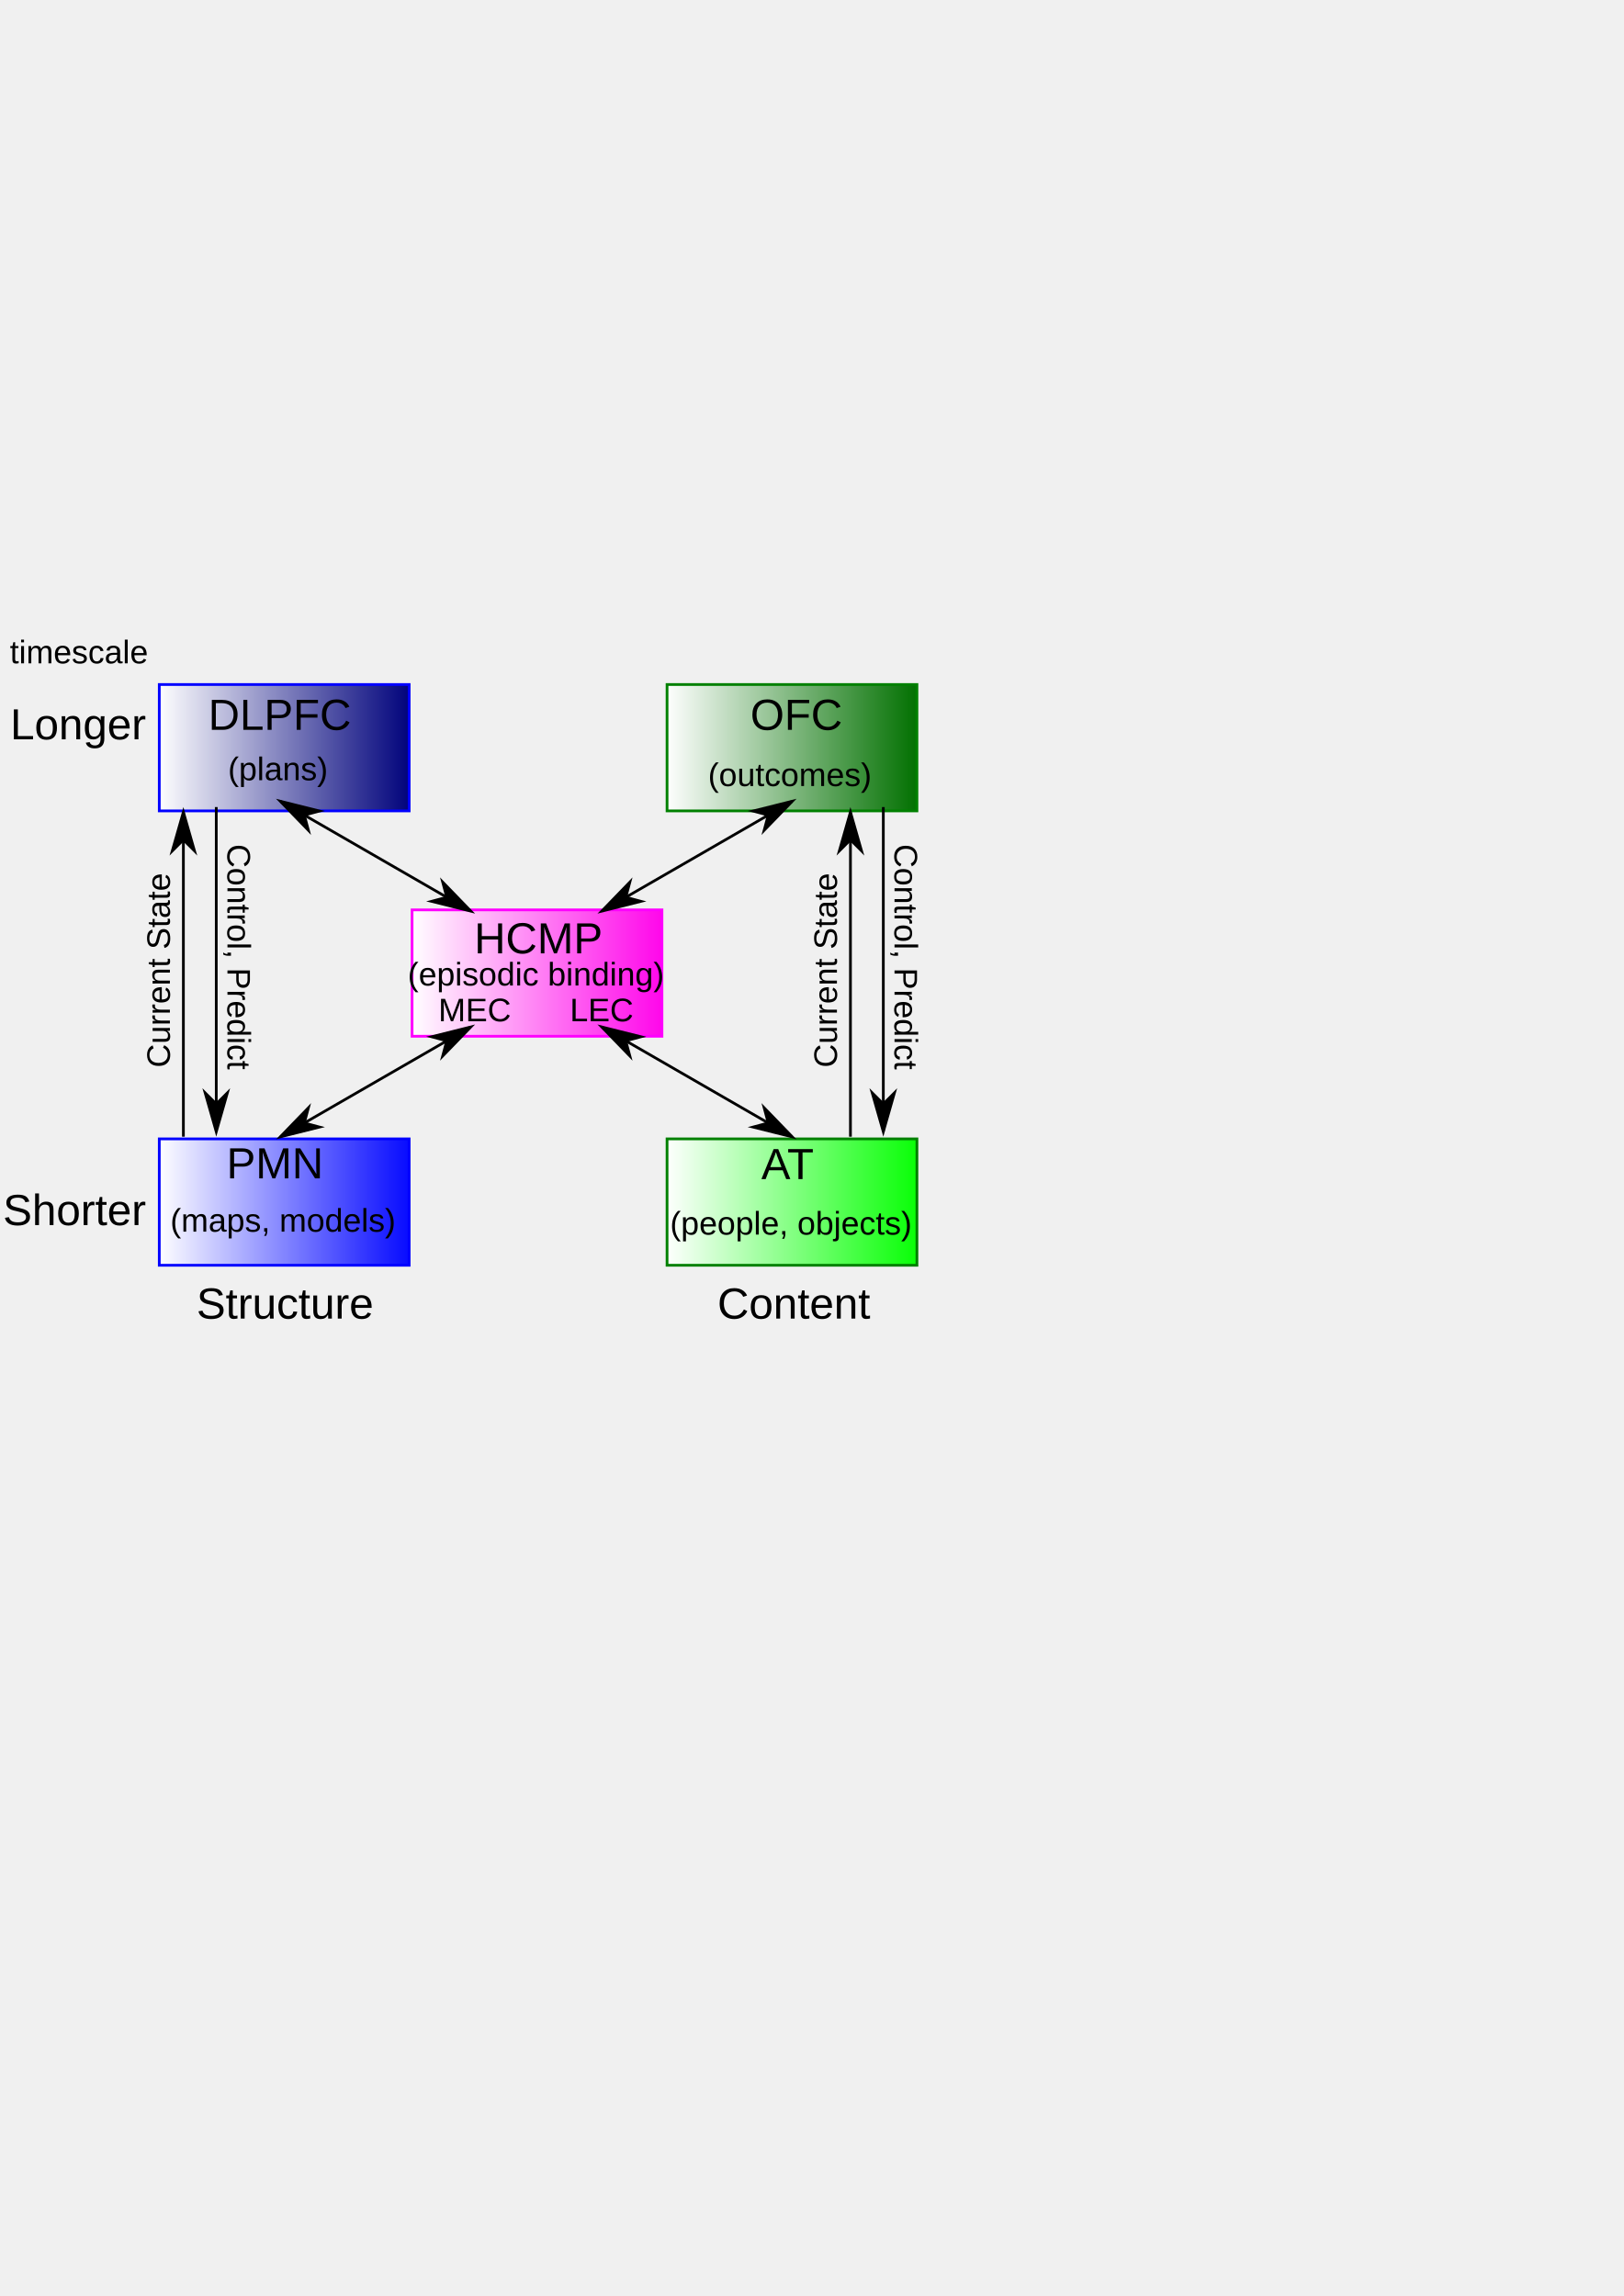
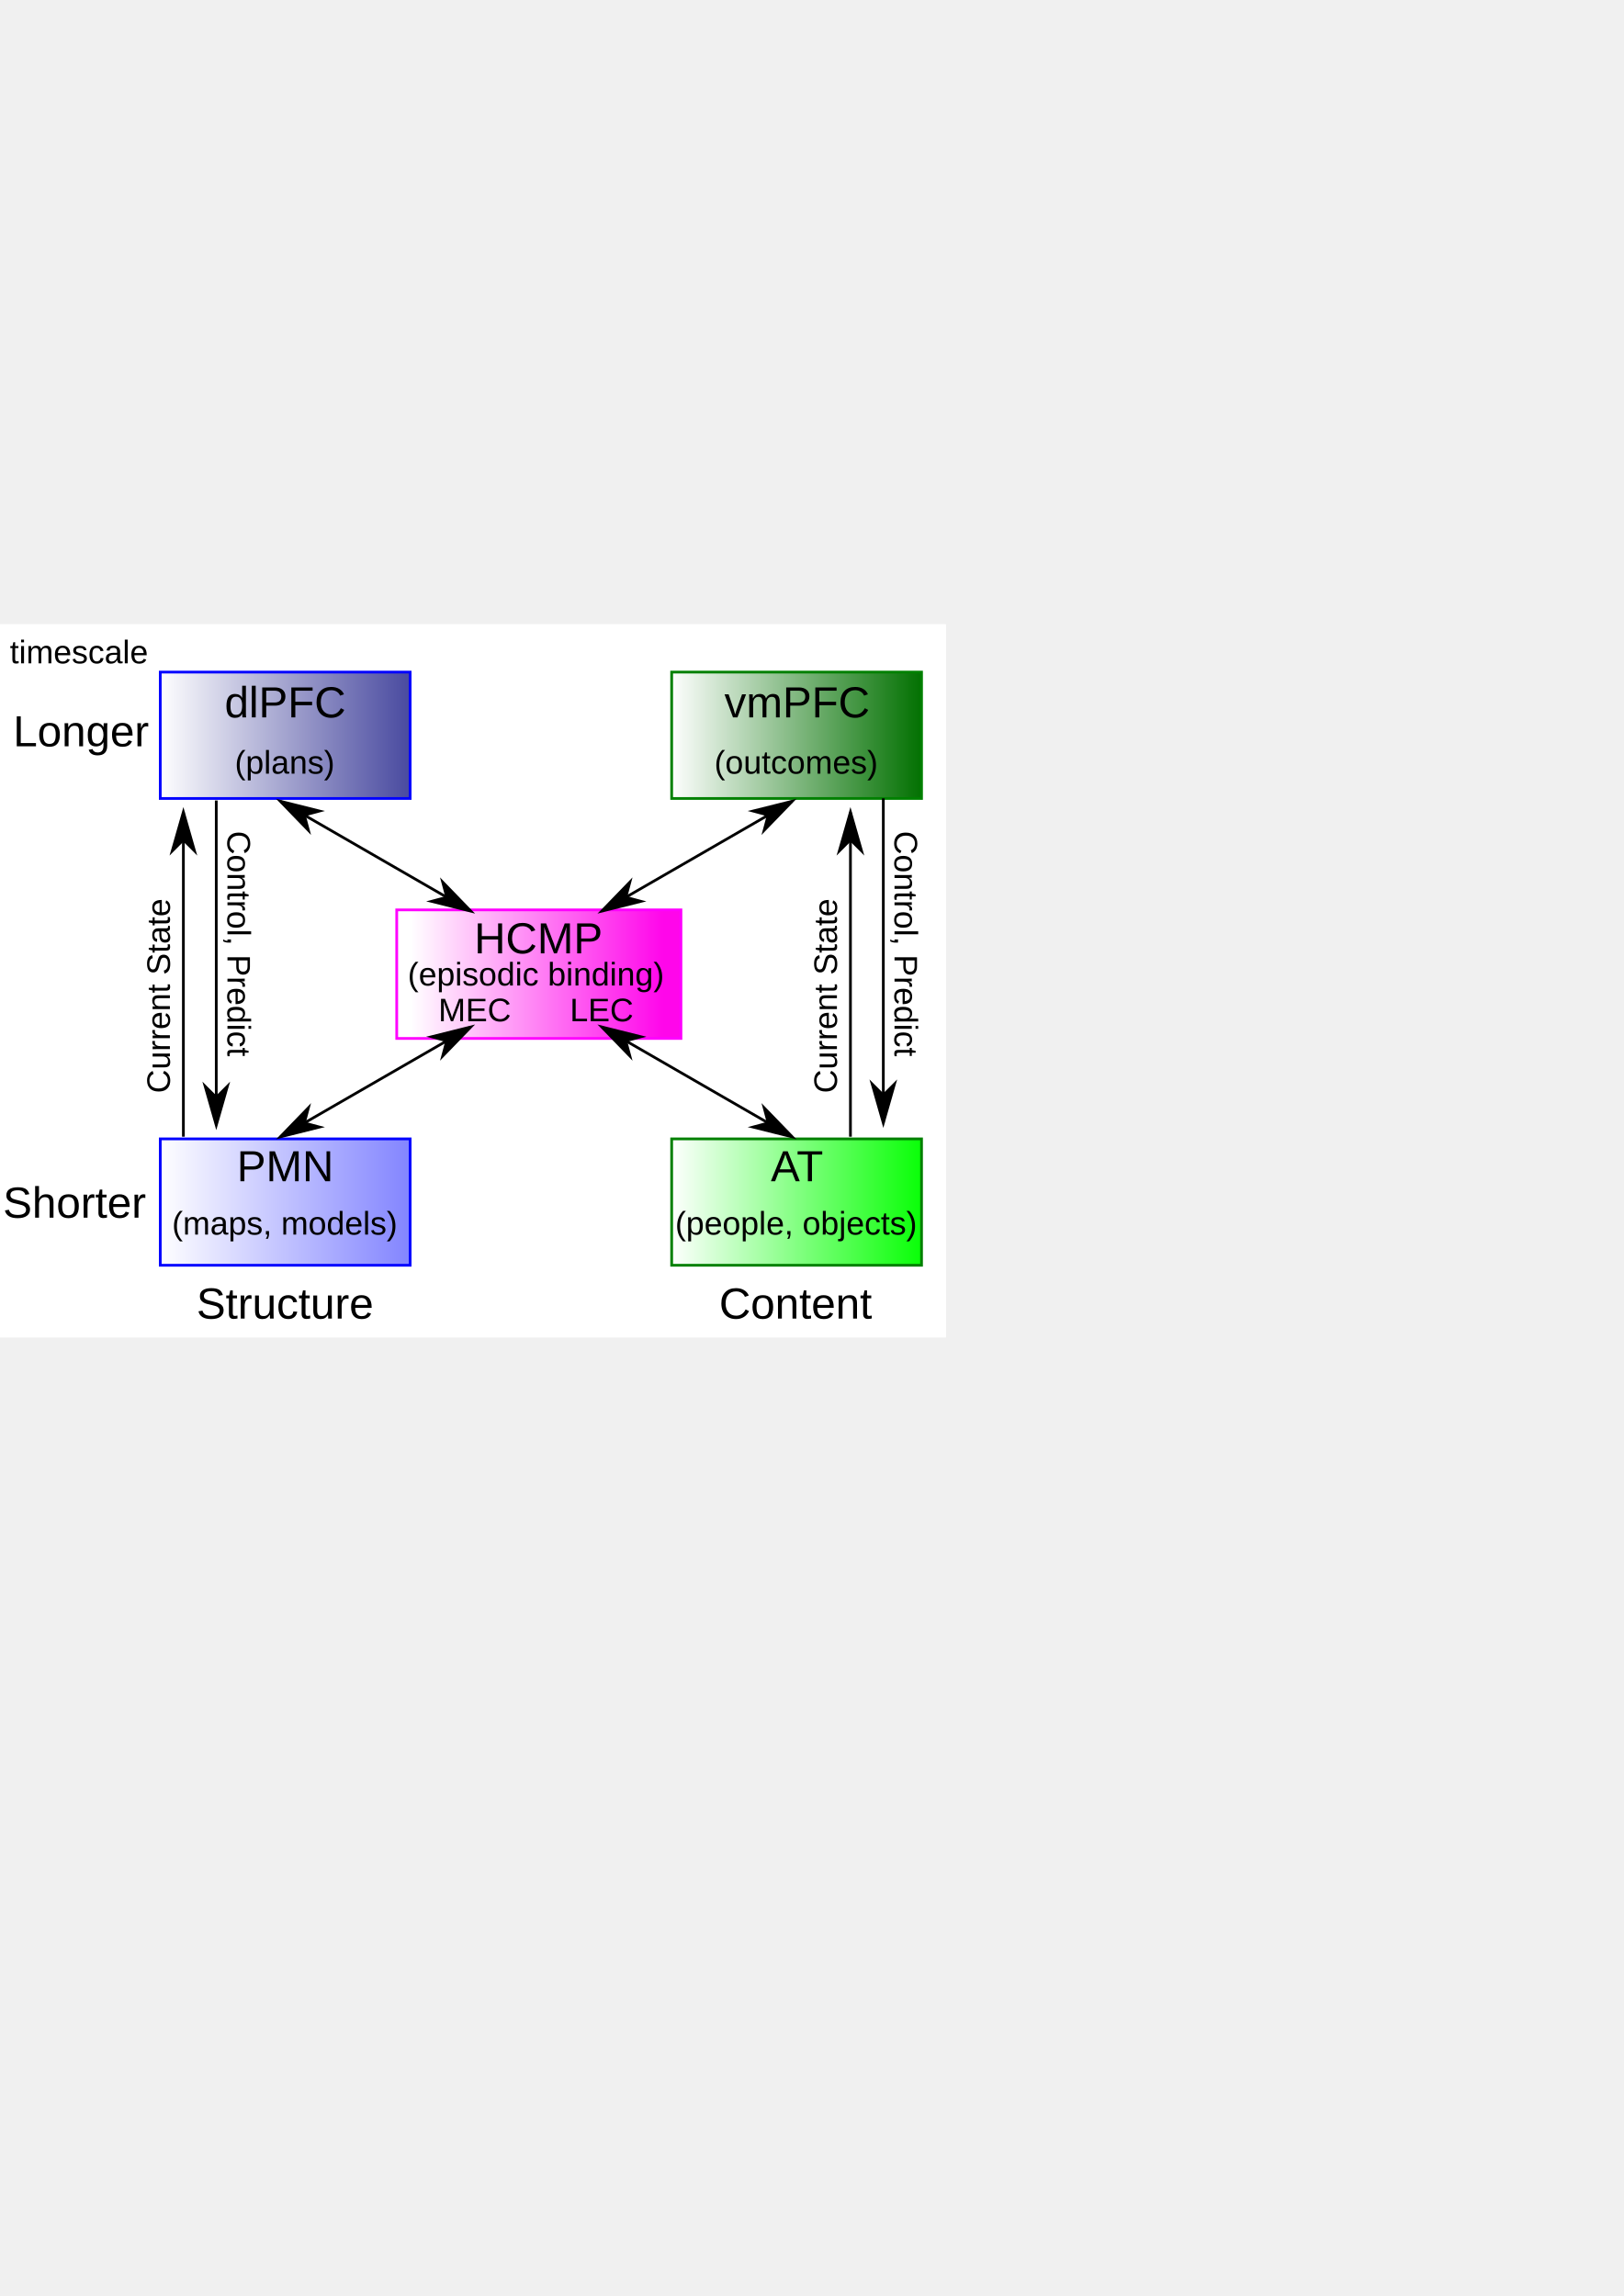
<svg xmlns="http://www.w3.org/2000/svg" xmlns:xlink="http://www.w3.org/1999/xlink" width="210mm" height="297mm" viewBox="0 0 210 297" version="1.1" id="svg8">
  <defs id="defs2">
+     <marker orient="auto" refY="0.0" refX="0.0" id="marker1043" style="overflow:visible">
+       <path id="path1041" d="M 0.0,0.0 L 5.0,-5.0 L -12.5,0.0 L 5.0,5.0 L 0.0,0.0 z " style="fill-rule:evenodd;stroke:#000000;stroke-width:1pt;stroke-opacity:1;fill:#000000;fill-opacity:1" transform="scale(0.8) translate(12.5,0)" />
+     </marker>
    <linearGradient id="linearGradient3213">
      <stop id="stop3209" offset="0" style="stop-color:#ffffff;stop-opacity:1" />
      <stop id="stop3211" offset="1" style="stop-color:#017000;stop-opacity:1" />
    </linearGradient>
    <linearGradient id="linearGradient3202">
      <stop style="stop-color:#ffffff;stop-opacity:1" offset="0" id="stop3198" />
-       <stop style="stop-color:#00027b;stop-opacity:1" offset="1" id="stop3200" />
+       <stop style="stop-color:#48499f;stop-opacity:1" offset="1" id="stop3200" />
    </linearGradient>
    <linearGradient id="linearGradient3153">
      <stop style="stop-color:#ffffff;stop-opacity:1" offset="0" id="stop3149" />
      <stop style="stop-color:#ff06ea;stop-opacity:1" offset="1" id="stop3151" />
    </linearGradient>
    <linearGradient id="linearGradient3119-8-4">
      <stop id="stop3115" offset="0" style="stop-color:#ffffff;stop-opacity:1" />
-       <stop id="stop3117" offset="1" style="stop-color:#060aff;stop-opacity:1" />
+       <stop id="stop3117" offset="1" style="stop-color:#8284ff;stop-opacity:1" />
    </linearGradient>
    <linearGradient id="linearGradient3081-0-7-2">
      <stop style="stop-color:#ffffff;stop-opacity:1" offset="0" id="stop3077" />
      <stop style="stop-color:#08ff06;stop-opacity:1" offset="1" id="stop3079" />
    </linearGradient>
    <marker style="overflow:visible" id="marker2965" refX="0.0" refY="0.0" orient="auto">
      <path transform="scale(0.8) translate(12.5,0)" style="fill-rule:evenodd;stroke:#000000;stroke-width:1pt;stroke-opacity:1;fill:#000000;fill-opacity:1" d="M 0.0,0.0 L 5.0,-5.0 L -12.5,0.0 L 5.0,5.0 L 0.0,0.0 z " id="path2963" />
    </marker>
    <marker style="overflow:visible" id="marker2755" refX="0.0" refY="0.0" orient="auto">
      <path transform="scale(0.8) translate(12.5,0)" style="fill-rule:evenodd;stroke:#000000;stroke-width:1pt;stroke-opacity:1;fill:#000000;fill-opacity:1" d="M 0.0,0.0 L 5.0,-5.0 L -12.5,0.0 L 5.0,5.0 L 0.0,0.0 z " id="path2753" />
    </marker>
    <marker style="overflow:visible;" id="marker2107" refX="0.0" refY="0.0" orient="auto">
      <path transform="scale(0.8) rotate(180) translate(12.5,0)" style="fill-rule:evenodd;stroke:#000000;stroke-width:1pt;stroke-opacity:1;fill:#000000;fill-opacity:1" d="M 0.0,0.0 L 5.0,-5.0 L -12.5,0.0 L 5.0,5.0 L 0.0,0.0 z " id="path2105" />
    </marker>
    <marker style="overflow:visible" id="marker2043" refX="0.0" refY="0.0" orient="auto">
      <path transform="scale(0.8) translate(12.5,0)" style="fill-rule:evenodd;stroke:#000000;stroke-width:1pt;stroke-opacity:1;fill:#000000;fill-opacity:1" d="M 0.0,0.0 L 5.0,-5.0 L -12.5,0.0 L 5.0,5.0 L 0.0,0.0 z " id="path2041" />
    </marker>
    <marker orient="auto" refY="0.0" refX="0.0" id="marker1889" style="overflow:visible">
      <path id="path1887" d="M 0.0,0.0 L 5.0,-5.0 L -12.5,0.0 L 5.0,5.0 L 0.0,0.0 z " style="fill-rule:evenodd;stroke:#000000;stroke-width:1pt;stroke-opacity:1;fill:#000000;fill-opacity:1" transform="scale(0.8) translate(12.5,0)" />
    </marker>
    <marker style="overflow:visible;" id="marker1667" refX="0.0" refY="0.0" orient="auto">
      <path transform="scale(0.8) rotate(180) translate(12.5,0)" style="fill-rule:evenodd;stroke:#000000;stroke-width:1pt;stroke-opacity:1;fill:#000000;fill-opacity:1" d="M 0.0,0.0 L 5.0,-5.0 L -12.5,0.0 L 5.0,5.0 L 0.0,0.0 z " id="path1665" />
    </marker>
    <marker style="overflow:visible" id="marker1627" refX="0.0" refY="0.0" orient="auto">
      <path transform="scale(0.8) translate(12.5,0)" style="fill-rule:evenodd;stroke:#000000;stroke-width:1pt;stroke-opacity:1;fill:#000000;fill-opacity:1" d="M 0.0,0.0 L 5.0,-5.0 L -12.5,0.0 L 5.0,5.0 L 0.0,0.0 z " id="path1625" />
    </marker>
    <marker style="overflow:visible;" id="marker1301" refX="0.0" refY="0.0" orient="auto">
      <path transform="scale(0.8) rotate(180) translate(12.5,0)" style="fill-rule:evenodd;stroke:#000000;stroke-width:1pt;stroke-opacity:1;fill:#000000;fill-opacity:1" d="M 0.0,0.0 L 5.0,-5.0 L -12.5,0.0 L 5.0,5.0 L 0.0,0.0 z " id="path1299" />
    </marker>
    <marker style="overflow:visible" id="marker1273" refX="0.0" refY="0.0" orient="auto">
      <path transform="scale(0.8) translate(12.5,0)" style="fill-rule:evenodd;stroke:#000000;stroke-width:1pt;stroke-opacity:1;fill:#000000;fill-opacity:1" d="M 0.0,0.0 L 5.0,-5.0 L -12.5,0.0 L 5.0,5.0 L 0.0,0.0 z " id="path1271" />
    </marker>
    <marker orient="auto" refY="0.0" refX="0.0" id="Arrow1Lend" style="overflow:visible;">
      <path id="path910" d="M 0.0,0.0 L 5.0,-5.0 L -12.5,0.0 L 5.0,5.0 L 0.0,0.0 z " style="fill-rule:evenodd;stroke:#000000;stroke-width:1pt;stroke-opacity:1;fill:#000000;fill-opacity:1" transform="scale(0.8) rotate(180) translate(12.5,0)" />
    </marker>
    <marker orient="auto" refY="0.0" refX="0.0" id="Arrow1Lstart" style="overflow:visible">
      <path id="path907" d="M 0.0,0.0 L 5.0,-5.0 L -12.5,0.0 L 5.0,5.0 L 0.0,0.0 z " style="fill-rule:evenodd;stroke:#000000;stroke-width:1pt;stroke-opacity:1;fill:#000000;fill-opacity:1" transform="scale(0.8) translate(12.5,0)" />
    </marker>
-     <linearGradient xlink:href="#linearGradient3213" id="linearGradient3093" x1="86.097" y1="96.72" x2="118.766" y2="96.72" gradientUnits="userSpaceOnUse" />
-     <linearGradient xlink:href="#linearGradient3081-0-7-2" id="linearGradient3095" x1="86.097" y1="155.495" x2="118.766" y2="155.495" gradientUnits="userSpaceOnUse" />
-     <linearGradient xlink:href="#linearGradient3202" id="linearGradient3103" x1="20.423" y1="96.72" x2="53.093" y2="96.72" gradientUnits="userSpaceOnUse" />
-     <linearGradient xlink:href="#linearGradient3119-8-4" id="linearGradient3127" x1="20.423" y1="155.495" x2="53.093" y2="155.495" gradientUnits="userSpaceOnUse" />
+     <linearGradient xlink:href="#linearGradient3213" id="linearGradient3093" x1="86.097" y1="96.72" x2="118.766" y2="96.72" gradientUnits="userSpaceOnUse" gradientTransform="translate(0.5958953,-1.606399)" />
+     <linearGradient xlink:href="#linearGradient3081-0-7-2" id="linearGradient3095" x1="86.097" y1="155.495" x2="118.766" y2="155.495" gradientUnits="userSpaceOnUse" gradientTransform="translate(0.5958984)" />
+     <linearGradient xlink:href="#linearGradient3202" id="linearGradient3103" x1="20.423" y1="96.72" x2="53.093" y2="96.72" gradientUnits="userSpaceOnUse" gradientTransform="translate(0.1287465,-1.606399)" />
+     <linearGradient xlink:href="#linearGradient3119-8-4" id="linearGradient3127" x1="20.423" y1="155.495" x2="53.093" y2="155.495" gradientUnits="userSpaceOnUse" gradientTransform="translate(0.1287465)" />
    <linearGradient xlink:href="#linearGradient3153" id="linearGradient3142" gradientUnits="userSpaceOnUse" x1="53.118" y1="125.871" x2="85.788" y2="125.871" />
  </defs>
  <g id="layer1">
+     <rect style="opacity:1;fill:#ffffff;fill-opacity:1;fill-rule:nonzero;stroke:#ffffff;stroke-width:0.351;stroke-linecap:butt;stroke-linejoin:miter;stroke-miterlimit:4;stroke-dasharray:none;stroke-dashoffset:0;stroke-opacity:1" id="rect1303" width="123.126" height="91.922" x="-0.945" y="80.913" />
    <text xml:space="preserve" style="color:#000000;font-style:normal;font-variant:normal;font-weight:normal;font-stretch:normal;font-size:5.644px;line-height:100%;font-family:Arial;-inkscape-font-specification:Arial;text-indent:0;text-align:start;text-decoration:none;text-decoration-line:none;letter-spacing:0px;word-spacing:0px;text-transform:none;writing-mode:lr-tb;direction:ltr;text-anchor:start;display:inline;overflow:visible;visibility:visible;fill:#000000;fill-opacity:1;fill-rule:nonzero;stroke:none;stroke-width:0.265px;stroke-linecap:butt;stroke-linejoin:miter;stroke-opacity:1;marker:none;enable-background:accumulate" x="25.419" y="170.567" id="text817">
      <tspan id="tspan815" x="25.419" y="170.567" style="stroke-width:0.265px">Structure</tspan>
    </text>
-     <text xml:space="preserve" style="color:#000000;font-style:normal;font-variant:normal;font-weight:normal;font-stretch:normal;font-size:5.644px;line-height:100%;font-family:Arial;-inkscape-font-specification:Arial;text-indent:0;text-align:start;text-decoration:none;text-decoration-line:none;letter-spacing:0px;word-spacing:0px;text-transform:none;writing-mode:lr-tb;direction:ltr;text-anchor:start;display:inline;overflow:visible;visibility:visible;fill:#000000;fill-opacity:1;fill-rule:nonzero;stroke:none;stroke-width:0.265px;stroke-linecap:butt;stroke-linejoin:miter;stroke-opacity:1;marker:none;enable-background:accumulate" x="92.793" y="170.567" id="text821">
-       <tspan id="tspan819" x="92.793" y="170.567" style="stroke-width:0.265px">Content</tspan>
+     <text xml:space="preserve" style="color:#000000;font-style:normal;font-variant:normal;font-weight:normal;font-stretch:normal;font-size:5.644px;line-height:100%;font-family:Arial;-inkscape-font-specification:Arial;text-indent:0;text-align:start;text-decoration:none;text-decoration-line:none;letter-spacing:0px;word-spacing:0px;text-transform:none;writing-mode:lr-tb;direction:ltr;text-anchor:start;display:inline;overflow:visible;visibility:visible;fill:#000000;fill-opacity:1;fill-rule:nonzero;stroke:none;stroke-width:0.265px;stroke-linecap:butt;stroke-linejoin:miter;stroke-opacity:1;marker:none;enable-background:accumulate" x="93.017" y="170.567" id="text821">
+       <tspan id="tspan819" x="93.017" y="170.567" style="stroke-width:0.265px">Content</tspan>
    </text>
-     <rect style="opacity:1;fill:url(#linearGradient3127);fill-opacity:1.0;fill-rule:nonzero;stroke:#0000ff;stroke-width:0.353;stroke-linecap:butt;stroke-linejoin:miter;stroke-miterlimit:4;stroke-dasharray:none;stroke-dashoffset:0;stroke-opacity:1" id="rect823" width="32.317" height="16.347" x="20.6" y="147.321" />
-     <text xml:space="preserve" style="color:#000000;font-style:normal;font-variant:normal;font-weight:normal;font-stretch:normal;font-size:5.644px;line-height:100%;font-family:Arial;-inkscape-font-specification:Arial;text-indent:0;text-align:start;text-decoration:none;text-decoration-line:none;letter-spacing:0px;word-spacing:0px;text-transform:none;writing-mode:lr-tb;direction:ltr;text-anchor:start;display:inline;overflow:visible;visibility:visible;fill:#000000;fill-opacity:1;fill-rule:nonzero;stroke:none;stroke-width:0.265px;stroke-linecap:butt;stroke-linejoin:miter;stroke-opacity:1;marker:none;enable-background:accumulate" x="29.293" y="152.424" id="text827">
-       <tspan id="tspan825" x="29.293" y="152.424" style="stroke-width:0.265px">PMN</tspan>
+     <rect style="opacity:1;fill:url(#linearGradient3127);fill-opacity:1;fill-rule:nonzero;stroke:#0000ff;stroke-width:0.353;stroke-linecap:butt;stroke-linejoin:miter;stroke-miterlimit:4;stroke-dasharray:none;stroke-dashoffset:0;stroke-opacity:1" id="rect823" width="32.317" height="16.347" x="20.728" y="147.321" />
+     <text xml:space="preserve" style="color:#000000;font-style:normal;font-variant:normal;font-weight:normal;font-stretch:normal;font-size:5.644px;line-height:100%;font-family:Arial;-inkscape-font-specification:Arial;text-indent:0;text-align:start;text-decoration:none;text-decoration-line:none;letter-spacing:0px;word-spacing:0px;text-transform:none;writing-mode:lr-tb;direction:ltr;text-anchor:start;display:inline;overflow:visible;visibility:visible;fill:#000000;fill-opacity:1;fill-rule:nonzero;stroke:none;stroke-width:0.265px;stroke-linecap:butt;stroke-linejoin:miter;stroke-opacity:1;marker:none;enable-background:accumulate" x="30.624" y="152.802" id="text827">
+       <tspan id="tspan825" x="30.624" y="152.802" style="stroke-width:0.265px">PMN</tspan>
    </text>
-     <rect y="117.698" x="53.295" height="16.347" width="32.317" id="rect829" style="opacity:1;fill:url(#linearGradient3142);fill-opacity:1.0;fill-rule:nonzero;stroke:#ff00ff;stroke-width:0.353;stroke-linecap:butt;stroke-linejoin:miter;stroke-miterlimit:4;stroke-dasharray:none;stroke-dashoffset:0;stroke-opacity:1" />
-     <rect style="opacity:1;fill:url(#linearGradient3103);fill-opacity:1.0;fill-rule:nonzero;stroke:#0000ff;stroke-width:0.353;stroke-linecap:butt;stroke-linejoin:miter;stroke-miterlimit:4;stroke-dasharray:none;stroke-dashoffset:0;stroke-opacity:1" id="rect831" width="32.317" height="16.347" x="20.6" y="88.546" />
-     <rect y="147.321" x="86.273" height="16.347" width="32.317" id="rect833" style="opacity:1;fill:url(#linearGradient3095);fill-opacity:1;fill-rule:nonzero;stroke:#008000;stroke-width:0.353;stroke-linecap:butt;stroke-linejoin:miter;stroke-miterlimit:4;stroke-dasharray:none;stroke-dashoffset:0;stroke-opacity:1" />
-     <text xml:space="preserve" style="color:#000000;font-style:normal;font-variant:normal;font-weight:normal;font-stretch:normal;font-size:5.644px;line-height:100%;font-family:Arial;-inkscape-font-specification:Arial;text-indent:0;text-align:start;text-decoration:none;text-decoration-line:none;letter-spacing:0px;word-spacing:0px;text-transform:none;writing-mode:lr-tb;direction:ltr;text-anchor:start;display:inline;overflow:visible;visibility:visible;fill:#000000;fill-opacity:1;fill-rule:nonzero;stroke:none;stroke-width:0.265px;stroke-linecap:butt;stroke-linejoin:miter;stroke-opacity:1;marker:none;enable-background:accumulate" x="98.463" y="152.519" id="text837">
-       <tspan id="tspan835" x="98.463" y="152.519" style="stroke-width:0.265px">AT</tspan>
+     <rect y="117.698" x="51.31" height="16.631" width="36.758" id="rect829" style="opacity:1;fill:url(#linearGradient3142);fill-opacity:1;fill-rule:nonzero;stroke:#ff00ff;stroke-width:0.353;stroke-linecap:butt;stroke-linejoin:miter;stroke-miterlimit:4;stroke-dasharray:none;stroke-dashoffset:0;stroke-opacity:1" />
+     <rect style="opacity:1;fill:url(#linearGradient3103);fill-opacity:1;fill-rule:nonzero;stroke:#0000ff;stroke-width:0.353;stroke-linecap:butt;stroke-linejoin:miter;stroke-miterlimit:4;stroke-dasharray:none;stroke-dashoffset:0;stroke-opacity:1" id="rect831" width="32.317" height="16.347" x="20.728" y="86.94" />
+     <rect y="147.321" x="86.869" height="16.347" width="32.317" id="rect833" style="opacity:1;fill:url(#linearGradient3095);fill-opacity:1;fill-rule:nonzero;stroke:#008000;stroke-width:0.353;stroke-linecap:butt;stroke-linejoin:miter;stroke-miterlimit:4;stroke-dasharray:none;stroke-dashoffset:0;stroke-opacity:1" />
+     <text xml:space="preserve" style="color:#000000;font-style:normal;font-variant:normal;font-weight:normal;font-stretch:normal;font-size:5.644px;line-height:100%;font-family:Arial;-inkscape-font-specification:Arial;text-indent:0;text-align:start;text-decoration:none;text-decoration-line:none;letter-spacing:0px;word-spacing:0px;text-transform:none;writing-mode:lr-tb;direction:ltr;text-anchor:start;display:inline;overflow:visible;visibility:visible;fill:#000000;fill-opacity:1;fill-rule:nonzero;stroke:none;stroke-width:0.265px;stroke-linecap:butt;stroke-linejoin:miter;stroke-opacity:1;marker:none;enable-background:accumulate" x="99.688" y="152.802" id="text837">
+       <tspan id="tspan835" x="99.688" y="152.802" style="stroke-width:0.265px">AT</tspan>
    </text>
    <text xml:space="preserve" style="color:#000000;font-style:normal;font-variant:normal;font-weight:normal;font-stretch:normal;font-size:5.644px;line-height:100%;font-family:Arial;-inkscape-font-specification:Arial;text-indent:0;text-align:start;text-decoration:none;text-decoration-line:none;letter-spacing:0px;word-spacing:0px;text-transform:none;writing-mode:lr-tb;direction:ltr;text-anchor:start;display:inline;overflow:visible;visibility:visible;fill:#000000;fill-opacity:1;fill-rule:nonzero;stroke:none;stroke-width:0.265px;stroke-linecap:butt;stroke-linejoin:miter;stroke-opacity:1;marker:none;enable-background:accumulate" x="61.327" y="123.32" id="text841">
      <tspan id="tspan839" x="61.327" y="123.32" style="stroke-width:0.265px">HCMP</tspan>
    </text>
    <text xml:space="preserve" style="color:#000000;font-style:normal;font-variant:normal;font-weight:normal;font-stretch:normal;font-size:5.644px;line-height:100%;font-family:Arial;-inkscape-font-specification:Arial;text-indent:0;text-align:start;text-decoration:none;text-decoration-line:none;letter-spacing:0px;word-spacing:0px;text-transform:none;writing-mode:lr-tb;direction:ltr;text-anchor:start;display:inline;overflow:visible;visibility:visible;fill:#000000;fill-opacity:1;fill-rule:nonzero;stroke:none;stroke-width:0.265px;stroke-linecap:butt;stroke-linejoin:miter;stroke-opacity:1;marker:none;enable-background:accumulate" x="56.696" y="132.108" id="text845">
      <tspan id="tspan843" x="56.696" y="132.108" style="font-size:4.233px;stroke-width:0.265px">MEC</tspan>
    </text>
    <text xml:space="preserve" style="color:#000000;font-style:normal;font-variant:normal;font-weight:normal;font-stretch:normal;font-size:5.644px;line-height:100%;font-family:Arial;-inkscape-font-specification:Arial;text-indent:0;text-align:start;text-decoration:none;text-decoration-line:none;letter-spacing:0px;word-spacing:0px;text-transform:none;writing-mode:lr-tb;direction:ltr;text-anchor:start;display:inline;overflow:visible;visibility:visible;fill:#000000;fill-opacity:1;fill-rule:nonzero;stroke:none;stroke-width:0.265px;stroke-linecap:butt;stroke-linejoin:miter;stroke-opacity:1;marker:none;enable-background:accumulate" x="73.705" y="132.108" id="text849">
      <tspan id="tspan847" x="73.705" y="132.108" style="font-size:4.233px;stroke-width:0.265px">LEC</tspan>
    </text>
-     <rect style="opacity:1;fill:url(#linearGradient3093);fill-opacity:1;fill-rule:nonzero;stroke:#008000;stroke-width:0.353;stroke-linecap:butt;stroke-linejoin:miter;stroke-miterlimit:4;stroke-dasharray:none;stroke-dashoffset:0;stroke-opacity:1" id="rect851" width="32.317" height="16.347" x="86.273" y="88.546" />
-     <text xml:space="preserve" style="color:#000000;font-style:normal;font-variant:normal;font-weight:normal;font-stretch:normal;font-size:5.644px;line-height:100%;font-family:Arial;-inkscape-font-specification:Arial;text-indent:0;text-align:start;text-decoration:none;text-decoration-line:none;letter-spacing:0px;word-spacing:0px;text-transform:none;writing-mode:lr-tb;direction:ltr;text-anchor:start;display:inline;overflow:visible;visibility:visible;fill:#000000;fill-opacity:1;fill-rule:nonzero;stroke:none;stroke-width:0.265px;stroke-linecap:butt;stroke-linejoin:miter;stroke-opacity:1;marker:none;enable-background:accumulate" x="26.931" y="94.405" id="text855">
-       <tspan id="tspan853" x="26.931" y="94.405" style="stroke-width:0.265px">DLPFC</tspan>
+     <rect style="opacity:1;fill:url(#linearGradient3093);fill-opacity:1;fill-rule:nonzero;stroke:#008000;stroke-width:0.353;stroke-linecap:butt;stroke-linejoin:miter;stroke-miterlimit:4;stroke-dasharray:none;stroke-dashoffset:0;stroke-opacity:1" id="rect851" width="32.317" height="16.347" x="86.869" y="86.94" />
+     <text xml:space="preserve" style="color:#000000;font-style:normal;font-variant:normal;font-weight:normal;font-stretch:normal;font-size:5.644px;line-height:100%;font-family:Arial;-inkscape-font-specification:Arial;text-indent:0;text-align:start;text-decoration:none;text-decoration-line:none;letter-spacing:0px;word-spacing:0px;text-transform:none;writing-mode:lr-tb;direction:ltr;text-anchor:start;display:inline;overflow:visible;visibility:visible;fill:#000000;fill-opacity:1;fill-rule:nonzero;stroke:none;stroke-width:0.265px;stroke-linecap:butt;stroke-linejoin:miter;stroke-opacity:1;marker:none;enable-background:accumulate" x="29.054" y="92.798" id="text855">
+       <tspan id="tspan853" x="29.054" y="92.798" style="stroke-width:0.265px">dlPFC</tspan>
    </text>
-     <text xml:space="preserve" style="color:#000000;font-style:normal;font-variant:normal;font-weight:normal;font-stretch:normal;font-size:5.644px;line-height:100%;font-family:Arial;-inkscape-font-specification:Arial;text-indent:0;text-align:start;text-decoration:none;text-decoration-line:none;letter-spacing:0px;word-spacing:0px;text-transform:none;writing-mode:lr-tb;direction:ltr;text-anchor:start;display:inline;overflow:visible;visibility:visible;fill:#000000;fill-opacity:1;fill-rule:nonzero;stroke:none;stroke-width:0.265px;stroke-linecap:butt;stroke-linejoin:miter;stroke-opacity:1;marker:none;enable-background:accumulate" x="97.045" y="94.405" id="text859">
-       <tspan id="tspan857" x="97.045" y="94.405" style="stroke-width:0.265px">OFC</tspan>
+     <text xml:space="preserve" style="color:#000000;font-style:normal;font-variant:normal;font-weight:normal;font-stretch:normal;font-size:5.644px;line-height:100%;font-family:Arial;-inkscape-font-specification:Arial;text-indent:0;text-align:start;text-decoration:none;text-decoration-line:none;letter-spacing:0px;word-spacing:0px;text-transform:none;writing-mode:lr-tb;direction:ltr;text-anchor:start;display:inline;overflow:visible;visibility:visible;fill:#000000;fill-opacity:1;fill-rule:nonzero;stroke:none;stroke-width:0.265px;stroke-linecap:butt;stroke-linejoin:miter;stroke-opacity:1;marker:none;enable-background:accumulate" x="93.69" y="92.798" id="text859">
+       <tspan id="tspan857" x="93.69" y="92.798" style="stroke-width:0.265px">vmPFC</tspan>
    </text>
-     <text xml:space="preserve" style="color:#000000;font-style:normal;font-variant:normal;font-weight:normal;font-stretch:normal;font-size:5.644px;line-height:100%;font-family:Arial;-inkscape-font-specification:Arial;text-indent:0;text-align:start;text-decoration:none;text-decoration-line:none;letter-spacing:0px;word-spacing:0px;text-transform:none;writing-mode:lr-tb;direction:ltr;text-anchor:start;display:inline;overflow:visible;visibility:visible;fill:#000000;fill-opacity:1;fill-rule:nonzero;stroke:none;stroke-width:0.265px;stroke-linecap:butt;stroke-linejoin:miter;stroke-opacity:1;marker:none;enable-background:accumulate" x="1.323" y="95.633" id="text863">
-       <tspan x="1.323" y="95.633" style="stroke-width:0.265px" id="tspan877">Longer</tspan>
+     <text xml:space="preserve" style="color:#000000;font-style:normal;font-variant:normal;font-weight:normal;font-stretch:normal;font-size:5.644px;line-height:100%;font-family:Arial;-inkscape-font-specification:Arial;text-indent:0;text-align:start;text-decoration:none;text-decoration-line:none;letter-spacing:0px;word-spacing:0px;text-transform:none;writing-mode:lr-tb;direction:ltr;text-anchor:start;display:inline;overflow:visible;visibility:visible;fill:#000000;fill-opacity:1;fill-rule:nonzero;stroke:none;stroke-width:0.265px;stroke-linecap:butt;stroke-linejoin:miter;stroke-opacity:1;marker:none;enable-background:accumulate" x="1.701" y="96.54" id="text863">
+       <tspan x="1.701" y="96.54" style="stroke-width:0.265px" id="tspan877">Longer</tspan>
    </text>
-     <text xml:space="preserve" style="color:#000000;font-style:normal;font-variant:normal;font-weight:normal;font-stretch:normal;font-size:5.644px;line-height:100%;font-family:Arial;-inkscape-font-specification:Arial;text-indent:0;text-align:start;text-decoration:none;text-decoration-line:none;letter-spacing:0px;word-spacing:0px;text-transform:none;writing-mode:lr-tb;direction:ltr;text-anchor:start;display:inline;overflow:visible;visibility:visible;fill:#000000;fill-opacity:1;fill-rule:nonzero;stroke:none;stroke-width:0.265px;stroke-linecap:butt;stroke-linejoin:miter;stroke-opacity:1;marker:none;enable-background:accumulate" x="0.386" y="158.472" id="text871">
-       <tspan id="tspan869" x="0.386" y="158.472" style="stroke-width:0.265px">Shorter</tspan>
+     <text xml:space="preserve" style="color:#000000;font-style:normal;font-variant:normal;font-weight:normal;font-stretch:normal;font-size:5.644px;line-height:100%;font-family:Arial;-inkscape-font-specification:Arial;text-indent:0;text-align:start;text-decoration:none;text-decoration-line:none;letter-spacing:0px;word-spacing:0px;text-transform:none;writing-mode:lr-tb;direction:ltr;text-anchor:start;display:inline;overflow:visible;visibility:visible;fill:#000000;fill-opacity:1;fill-rule:nonzero;stroke:none;stroke-width:0.265px;stroke-linecap:butt;stroke-linejoin:miter;stroke-opacity:1;marker:none;enable-background:accumulate" x="0.386" y="157.515" id="text871">
+       <tspan id="tspan869" x="0.386" y="157.515" style="stroke-width:0.265px">Shorter</tspan>
    </text>
-     <text xml:space="preserve" style="color:#000000;font-style:normal;font-variant:normal;font-weight:normal;font-stretch:normal;font-size:4.233px;line-height:100%;font-family:Arial;-inkscape-font-specification:Arial;text-indent:0;text-align:start;text-decoration:none;text-decoration-line:none;letter-spacing:0px;word-spacing:0px;text-transform:none;writing-mode:lr-tb;direction:ltr;text-anchor:start;display:inline;overflow:visible;visibility:visible;fill:#000000;fill-opacity:1;fill-rule:nonzero;stroke:none;stroke-width:0.265px;stroke-linecap:butt;stroke-linejoin:miter;stroke-opacity:1;marker:none;enable-background:accumulate" x="91.565" y="101.681" id="text883">
-       <tspan id="tspan881" x="91.565" y="101.681" style="stroke-width:0.265px">(outcomes)</tspan>
+     <text xml:space="preserve" style="color:#000000;font-style:normal;font-variant:normal;font-weight:normal;font-stretch:normal;font-size:4.233px;line-height:100%;font-family:Arial;-inkscape-font-specification:Arial;text-indent:0;text-align:start;text-decoration:none;text-decoration-line:none;letter-spacing:0px;word-spacing:0px;text-transform:none;writing-mode:lr-tb;direction:ltr;text-anchor:start;display:inline;overflow:visible;visibility:visible;fill:#000000;fill-opacity:1;fill-rule:nonzero;stroke:none;stroke-width:0.265px;stroke-linecap:butt;stroke-linejoin:miter;stroke-opacity:1;marker:none;enable-background:accumulate" x="92.382" y="100.074" id="text883">
+       <tspan id="tspan881" x="92.382" y="100.074" style="stroke-width:0.265px">(outcomes)</tspan>
    </text>
-     <text xml:space="preserve" style="color:#000000;font-style:normal;font-variant:normal;font-weight:normal;font-stretch:normal;font-size:4.233px;line-height:100%;font-family:Arial;-inkscape-font-specification:Arial;text-indent:0;text-align:start;text-decoration:none;text-decoration-line:none;letter-spacing:0px;word-spacing:0px;text-transform:none;writing-mode:lr-tb;direction:ltr;text-anchor:start;display:inline;overflow:visible;visibility:visible;fill:#000000;fill-opacity:1;fill-rule:nonzero;stroke:none;stroke-width:0.265px;stroke-linecap:butt;stroke-linejoin:miter;stroke-opacity:1;marker:none;enable-background:accumulate" x="29.482" y="100.925" id="text887">
-       <tspan id="tspan885" x="29.482" y="100.925" style="stroke-width:0.265px">(plans)</tspan>
+     <text xml:space="preserve" style="color:#000000;font-style:normal;font-variant:normal;font-weight:normal;font-stretch:normal;font-size:4.233px;line-height:100%;font-family:Arial;-inkscape-font-specification:Arial;text-indent:0;text-align:start;text-decoration:none;text-decoration-line:none;letter-spacing:0px;word-spacing:0px;text-transform:none;writing-mode:lr-tb;direction:ltr;text-anchor:start;display:inline;overflow:visible;visibility:visible;fill:#000000;fill-opacity:1;fill-rule:nonzero;stroke:none;stroke-width:0.265px;stroke-linecap:butt;stroke-linejoin:miter;stroke-opacity:1;marker:none;enable-background:accumulate" x="30.359" y="100.074" id="text887">
+       <tspan id="tspan885" x="30.359" y="100.074" style="stroke-width:0.265px">(plans)</tspan>
    </text>
-     <text xml:space="preserve" style="color:#000000;font-style:normal;font-variant:normal;font-weight:normal;font-stretch:normal;font-size:4.233px;line-height:100%;font-family:Arial;-inkscape-font-specification:Arial;text-indent:0;text-align:start;text-decoration:none;text-decoration-line:none;letter-spacing:0px;word-spacing:0px;text-transform:none;writing-mode:lr-tb;direction:ltr;text-anchor:start;display:inline;overflow:visible;visibility:visible;fill:#000000;fill-opacity:1;fill-rule:nonzero;stroke:none;stroke-width:0.265px;stroke-linecap:butt;stroke-linejoin:miter;stroke-opacity:1;marker:none;enable-background:accumulate" x="22.017" y="159.322" id="text891">
-       <tspan id="tspan889" x="22.017" y="159.322" style="stroke-width:0.265px">(maps, models)</tspan>
+     <text xml:space="preserve" style="color:#000000;font-style:normal;font-variant:normal;font-weight:normal;font-stretch:normal;font-size:4.233px;line-height:100%;font-family:Arial;-inkscape-font-specification:Arial;text-indent:0;text-align:start;text-decoration:none;text-decoration-line:none;letter-spacing:0px;word-spacing:0px;text-transform:none;writing-mode:lr-tb;direction:ltr;text-anchor:start;display:inline;overflow:visible;visibility:visible;fill:#000000;fill-opacity:1;fill-rule:nonzero;stroke:none;stroke-width:0.265px;stroke-linecap:butt;stroke-linejoin:miter;stroke-opacity:1;marker:none;enable-background:accumulate" x="22.24" y="159.7" id="text891">
+       <tspan id="tspan889" x="22.24" y="159.7" style="stroke-width:0.265px">(maps, models)</tspan>
    </text>
-     <text xml:space="preserve" style="color:#000000;font-style:normal;font-variant:normal;font-weight:normal;font-stretch:normal;font-size:4.233px;line-height:100%;font-family:Arial;-inkscape-font-specification:Arial;text-indent:0;text-align:start;text-decoration:none;text-decoration-line:none;letter-spacing:0px;word-spacing:0px;text-transform:none;writing-mode:lr-tb;direction:ltr;text-anchor:start;display:inline;overflow:visible;visibility:visible;fill:#000000;fill-opacity:1;fill-rule:nonzero;stroke:none;stroke-width:0.265px;stroke-linecap:butt;stroke-linejoin:miter;stroke-opacity:1;marker:none;enable-background:accumulate" x="86.651" y="159.7" id="text895">
-       <tspan id="tspan893" x="86.651" y="159.7" style="stroke-width:0.265px">(people, objects)</tspan>
+     <text xml:space="preserve" style="color:#000000;font-style:normal;font-variant:normal;font-weight:normal;font-stretch:normal;font-size:4.233px;line-height:100%;font-family:Arial;-inkscape-font-specification:Arial;text-indent:0;text-align:start;text-decoration:none;text-decoration-line:none;letter-spacing:0px;word-spacing:0px;text-transform:none;writing-mode:lr-tb;direction:ltr;text-anchor:start;display:inline;overflow:visible;visibility:visible;fill:#000000;fill-opacity:1;fill-rule:nonzero;stroke:none;stroke-width:0.265px;stroke-linecap:butt;stroke-linejoin:miter;stroke-opacity:1;marker:none;enable-background:accumulate" x="87.318" y="159.7" id="text895">
+       <tspan id="tspan893" x="87.318" y="159.7" style="stroke-width:0.265px">(people, objects)</tspan>
    </text>
    <text xml:space="preserve" style="color:#000000;font-style:normal;font-variant:normal;font-weight:normal;font-stretch:normal;font-size:4.233px;line-height:100%;font-family:Arial;-inkscape-font-specification:Arial;text-indent:0;text-align:start;text-decoration:none;text-decoration-line:none;letter-spacing:0px;word-spacing:0px;text-transform:none;writing-mode:lr-tb;direction:ltr;text-anchor:start;display:inline;overflow:visible;visibility:visible;fill:#000000;fill-opacity:1;fill-rule:nonzero;stroke:none;stroke-width:0.265px;stroke-linecap:butt;stroke-linejoin:miter;stroke-opacity:1;marker:none;enable-background:accumulate" x="1.275" y="85.806" id="text899">
      <tspan id="tspan897" x="1.275" y="85.806" style="stroke-width:0.265px">timescale</tspan>
    </text>
    <text xml:space="preserve" style="color:#000000;font-style:normal;font-variant:normal;font-weight:normal;font-stretch:normal;font-size:4.233px;line-height:100%;font-family:Arial;-inkscape-font-specification:Arial;text-indent:0;text-align:start;text-decoration:none;text-decoration-line:none;letter-spacing:0px;word-spacing:0px;text-transform:none;writing-mode:lr-tb;direction:ltr;text-anchor:start;display:inline;overflow:visible;visibility:visible;fill:#000000;fill-opacity:1;fill-rule:nonzero;stroke:none;stroke-width:0.265px;stroke-linecap:butt;stroke-linejoin:miter;stroke-opacity:1;marker:none;enable-background:accumulate" x="52.728" y="127.478" id="text903">
      <tspan id="tspan901" x="52.728" y="127.478" style="stroke-width:0.265px">(episodic binding)</tspan>
    </text>
    <path style="opacity:1;fill:none;fill-opacity:1;fill-rule:nonzero;stroke:#000000;stroke-width:0.353;stroke-linecap:butt;stroke-linejoin:miter;stroke-miterlimit:4;stroke-dasharray:none;stroke-dashoffset:0;stroke-opacity:1;marker-start:url(#Arrow1Lstart);marker-end:url(#Arrow1Lend)" d="m 36.286,147.038 24.568,-14.174" id="path905" />
    <path id="path1269" d="M 102.432,147.038 77.863,132.864" style="opacity:1;fill:none;fill-opacity:1;fill-rule:nonzero;stroke:#000000;stroke-width:0.353;stroke-linecap:butt;stroke-linejoin:miter;stroke-miterlimit:4;stroke-dasharray:none;stroke-dashoffset:0;stroke-opacity:1;marker-start:url(#marker1273);marker-end:url(#marker1301)" />
    <path id="path1621" d="m 36.286,103.665 24.568,14.174" style="opacity:1;fill:none;fill-opacity:1;fill-rule:nonzero;stroke:#000000;stroke-width:0.353;stroke-linecap:butt;stroke-linejoin:miter;stroke-miterlimit:4;stroke-dasharray:none;stroke-dashoffset:0;stroke-opacity:1;marker-start:url(#marker1627);marker-end:url(#marker1667)" />
    <path style="opacity:1;fill:none;fill-opacity:1;fill-rule:nonzero;stroke:#000000;stroke-width:0.353;stroke-linecap:butt;stroke-linejoin:miter;stroke-miterlimit:4;stroke-dasharray:none;stroke-dashoffset:0;stroke-opacity:1;marker-start:url(#marker1273);marker-end:url(#marker1301)" d="m 102.432,103.665 -24.568,14.174" id="path1623" />
    <path style="opacity:1;fill:none;fill-opacity:1;fill-rule:nonzero;stroke:#000000;stroke-width:0.353;stroke-linecap:butt;stroke-linejoin:miter;stroke-miterlimit:4;stroke-dasharray:none;stroke-dashoffset:0;stroke-opacity:1;marker-start:url(#marker1889)" d="m 23.718,105.083 v 41.955" id="path1879" />
-     <path id="path2751" d="M 27.97,146.353 V 104.398" style="opacity:1;fill:none;fill-opacity:1;fill-rule:nonzero;stroke:#000000;stroke-width:0.353;stroke-linecap:butt;stroke-linejoin:miter;stroke-miterlimit:4;stroke-dasharray:none;stroke-dashoffset:0;stroke-opacity:1;marker-start:url(#marker2755)" />
-     <text xml:space="preserve" style="color:#000000;font-style:normal;font-variant:normal;font-weight:normal;font-stretch:normal;font-size:4.233px;line-height:100%;font-family:Arial;-inkscape-font-specification:Arial;text-indent:0;text-align:start;text-decoration:none;text-decoration-line:none;letter-spacing:0px;word-spacing:0px;text-transform:none;writing-mode:lr-tb;direction:ltr;text-anchor:start;display:inline;overflow:visible;visibility:visible;fill:#000000;fill-opacity:1;fill-rule:nonzero;stroke:none;stroke-width:0.265px;stroke-linecap:butt;stroke-linejoin:miter;stroke-opacity:1;marker:none;enable-background:accumulate" x="-138.103" y="21.971" id="text2945" transform="rotate(-90)">
-       <tspan id="tspan2943" x="-138.103" y="21.971" style="stroke-width:0.265px">Current State</tspan>
+     <path id="path2751" d="M 27.97,145.503 V 103.547" style="opacity:1;fill:none;fill-opacity:1;fill-rule:nonzero;stroke:#000000;stroke-width:0.353;stroke-linecap:butt;stroke-linejoin:miter;stroke-miterlimit:4;stroke-dasharray:none;stroke-dashoffset:0;stroke-opacity:1;marker-start:url(#marker1043)" />
+     <text xml:space="preserve" style="color:#000000;font-style:normal;font-variant:normal;font-weight:normal;font-stretch:normal;font-size:4.233px;line-height:100%;font-family:Arial;-inkscape-font-specification:Arial;text-indent:0;text-align:start;text-decoration:none;text-decoration-line:none;letter-spacing:0px;word-spacing:0px;text-transform:none;writing-mode:lr-tb;direction:ltr;text-anchor:start;display:inline;overflow:visible;visibility:visible;fill:#000000;fill-opacity:1;fill-rule:nonzero;stroke:none;stroke-width:0.265px;stroke-linecap:butt;stroke-linejoin:miter;stroke-opacity:1;marker:none;enable-background:accumulate" x="-141.411" y="21.971" id="text2945" transform="rotate(-90)">
+       <tspan id="tspan2943" x="-141.411" y="21.971" style="stroke-width:0.265px">Current State</tspan>
    </text>
-     <text xml:space="preserve" style="color:#000000;font-style:normal;font-variant:normal;font-weight:normal;font-stretch:normal;font-size:4.233px;line-height:100%;font-family:Arial;-inkscape-font-specification:Arial;text-indent:0;text-align:start;text-decoration:none;text-decoration-line:none;letter-spacing:0px;word-spacing:0px;text-transform:none;writing-mode:lr-tb;direction:ltr;text-anchor:start;display:inline;overflow:visible;visibility:visible;fill:#000000;fill-opacity:1;fill-rule:nonzero;stroke:none;stroke-width:0.265px;stroke-linecap:butt;stroke-linejoin:miter;stroke-opacity:1;marker:none;enable-background:accumulate" x="109.186" y="-29.417" id="text2949" transform="rotate(90)">
-       <tspan id="tspan2947" x="109.186" y="-29.417" style="stroke-width:0.265px">Control, Predict</tspan>
+     <text xml:space="preserve" style="color:#000000;font-style:normal;font-variant:normal;font-weight:normal;font-stretch:normal;font-size:4.233px;line-height:100%;font-family:Arial;-inkscape-font-specification:Arial;text-indent:0;text-align:start;text-decoration:none;text-decoration-line:none;letter-spacing:0px;word-spacing:0px;text-transform:none;writing-mode:lr-tb;direction:ltr;text-anchor:start;display:inline;overflow:visible;visibility:visible;fill:#000000;fill-opacity:1;fill-rule:nonzero;stroke:none;stroke-width:0.265px;stroke-linecap:butt;stroke-linejoin:miter;stroke-opacity:1;marker:none;enable-background:accumulate" x="107.485" y="-29.417" id="text2949" transform="rotate(90)">
+       <tspan id="tspan2947" x="107.485" y="-29.417" style="stroke-width:0.265px">Control, Predict</tspan>
    </text>
    <path id="path2951" d="m 109.991,105.083 v 41.955" style="opacity:1;fill:none;fill-opacity:1;fill-rule:nonzero;stroke:#000000;stroke-width:0.353;stroke-linecap:butt;stroke-linejoin:miter;stroke-miterlimit:4;stroke-dasharray:none;stroke-dashoffset:0;stroke-opacity:1;marker-start:url(#marker2965)" />
-     <path style="opacity:1;fill:none;fill-opacity:1;fill-rule:nonzero;stroke:#000000;stroke-width:0.353;stroke-linecap:butt;stroke-linejoin:miter;stroke-miterlimit:4;stroke-dasharray:none;stroke-dashoffset:0;stroke-opacity:1;marker-start:url(#marker2755)" d="M 114.243,146.353 V 104.398" id="path2953" />
-     <text transform="rotate(-90)" id="text2957" y="108.244" x="-138.103" style="color:#000000;font-style:normal;font-variant:normal;font-weight:normal;font-stretch:normal;font-size:4.233px;line-height:100%;font-family:Arial;-inkscape-font-specification:Arial;text-indent:0;text-align:start;text-decoration:none;text-decoration-line:none;letter-spacing:0px;word-spacing:0px;text-transform:none;writing-mode:lr-tb;direction:ltr;text-anchor:start;display:inline;overflow:visible;visibility:visible;fill:#000000;fill-opacity:1;fill-rule:nonzero;stroke:none;stroke-width:0.265px;stroke-linecap:butt;stroke-linejoin:miter;stroke-opacity:1;marker:none;enable-background:accumulate" xml:space="preserve">
-       <tspan style="stroke-width:0.265px" y="108.244" x="-138.103" id="tspan2955">Current State</tspan>
+     <path style="opacity:1;fill:none;fill-opacity:1;fill-rule:nonzero;stroke:#000000;stroke-width:0.353;stroke-linecap:butt;stroke-linejoin:miter;stroke-miterlimit:4;stroke-dasharray:none;stroke-dashoffset:0;stroke-opacity:1;marker-start:url(#marker2755)" d="M 114.243,145.219 V 103.264" id="path2953" />
+     <text transform="rotate(-90)" id="text2957" y="108.244" x="-141.411" style="color:#000000;font-style:normal;font-variant:normal;font-weight:normal;font-stretch:normal;font-size:4.233px;line-height:100%;font-family:Arial;-inkscape-font-specification:Arial;text-indent:0;text-align:start;text-decoration:none;text-decoration-line:none;letter-spacing:0px;word-spacing:0px;text-transform:none;writing-mode:lr-tb;direction:ltr;text-anchor:start;display:inline;overflow:visible;visibility:visible;fill:#000000;fill-opacity:1;fill-rule:nonzero;stroke:none;stroke-width:0.265px;stroke-linecap:butt;stroke-linejoin:miter;stroke-opacity:1;marker:none;enable-background:accumulate" xml:space="preserve">
+       <tspan style="stroke-width:0.265px" y="108.244" x="-141.411" id="tspan2955">Current State</tspan>
    </text>
-     <text transform="rotate(90)" id="text2961" y="-115.69" x="109.186" style="color:#000000;font-style:normal;font-variant:normal;font-weight:normal;font-stretch:normal;font-size:4.233px;line-height:100%;font-family:Arial;-inkscape-font-specification:Arial;text-indent:0;text-align:start;text-decoration:none;text-decoration-line:none;letter-spacing:0px;word-spacing:0px;text-transform:none;writing-mode:lr-tb;direction:ltr;text-anchor:start;display:inline;overflow:visible;visibility:visible;fill:#000000;fill-opacity:1;fill-rule:nonzero;stroke:none;stroke-width:0.265px;stroke-linecap:butt;stroke-linejoin:miter;stroke-opacity:1;marker:none;enable-background:accumulate" xml:space="preserve">
-       <tspan style="stroke-width:0.265px" y="-115.69" x="109.186" id="tspan2959">Control, Predict</tspan>
+     <text transform="rotate(90)" id="text2961" y="-115.69" x="107.485" style="color:#000000;font-style:normal;font-variant:normal;font-weight:normal;font-stretch:normal;font-size:4.233px;line-height:100%;font-family:Arial;-inkscape-font-specification:Arial;text-indent:0;text-align:start;text-decoration:none;text-decoration-line:none;letter-spacing:0px;word-spacing:0px;text-transform:none;writing-mode:lr-tb;direction:ltr;text-anchor:start;display:inline;overflow:visible;visibility:visible;fill:#000000;fill-opacity:1;fill-rule:nonzero;stroke:none;stroke-width:0.265px;stroke-linecap:butt;stroke-linejoin:miter;stroke-opacity:1;marker:none;enable-background:accumulate" xml:space="preserve">
+       <tspan style="stroke-width:0.265px" y="-115.69" x="107.485" id="tspan2959">Control, Predict</tspan>
    </text>
  </g>
</svg>
